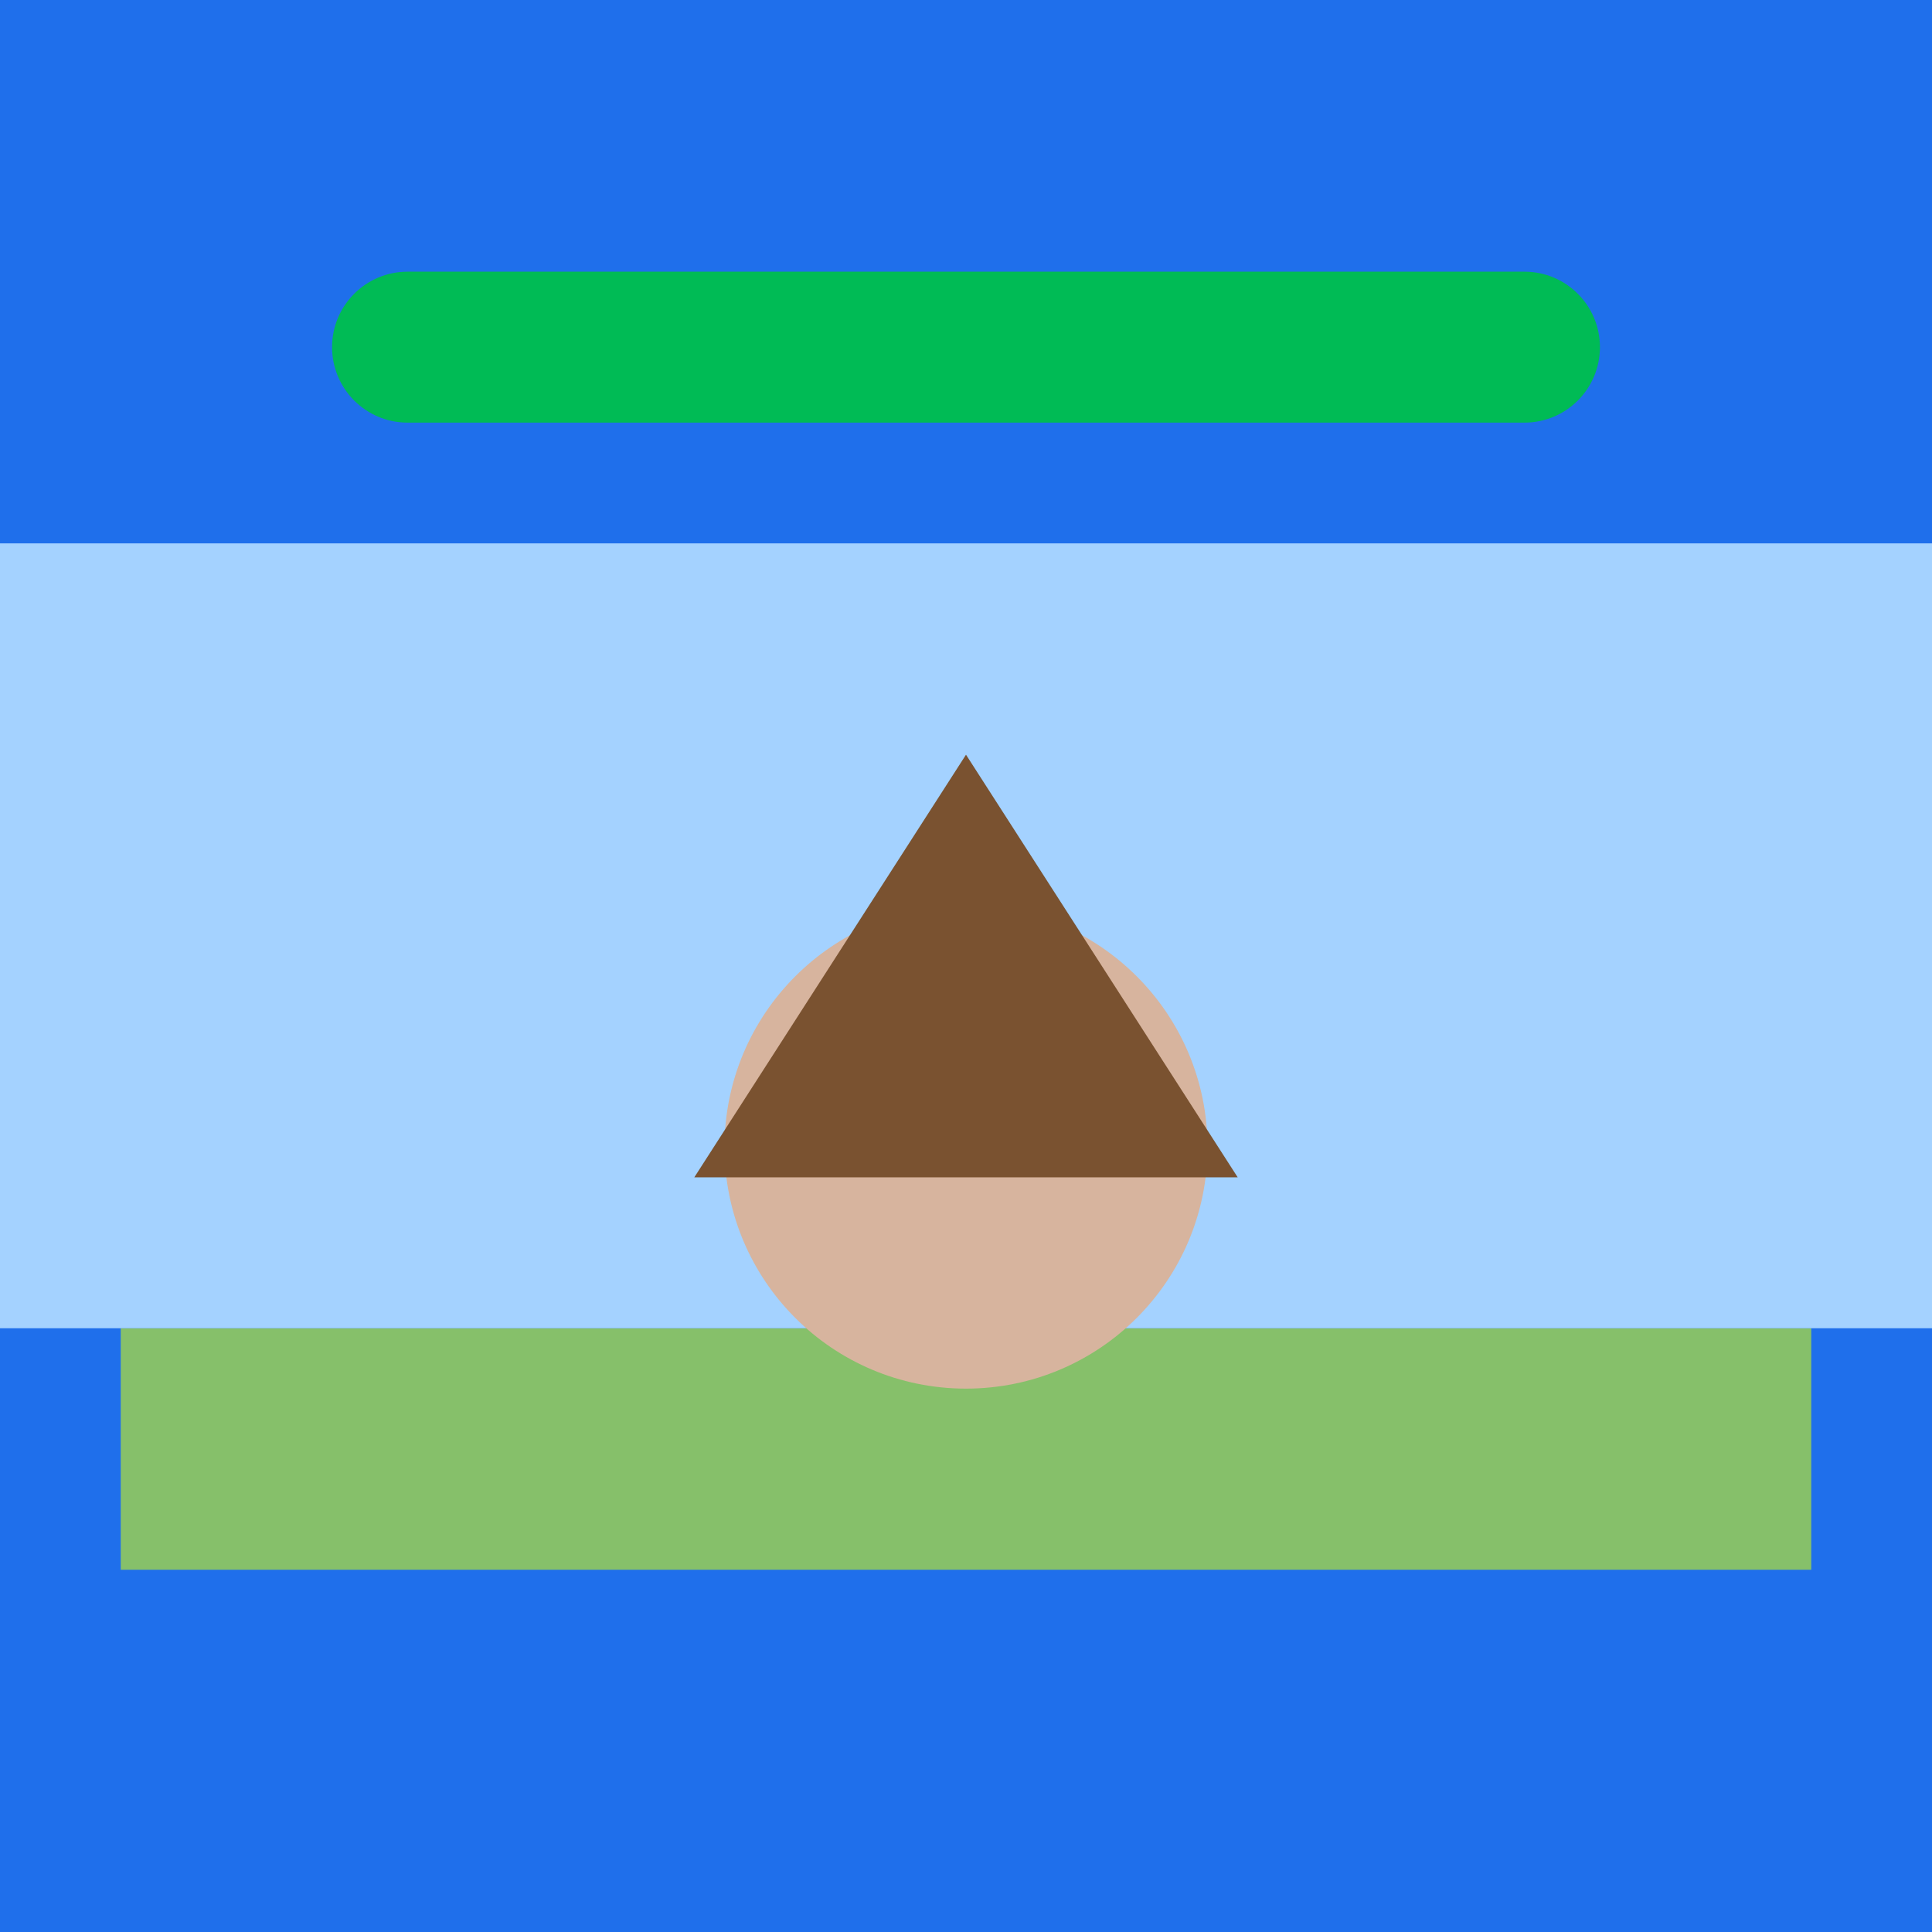
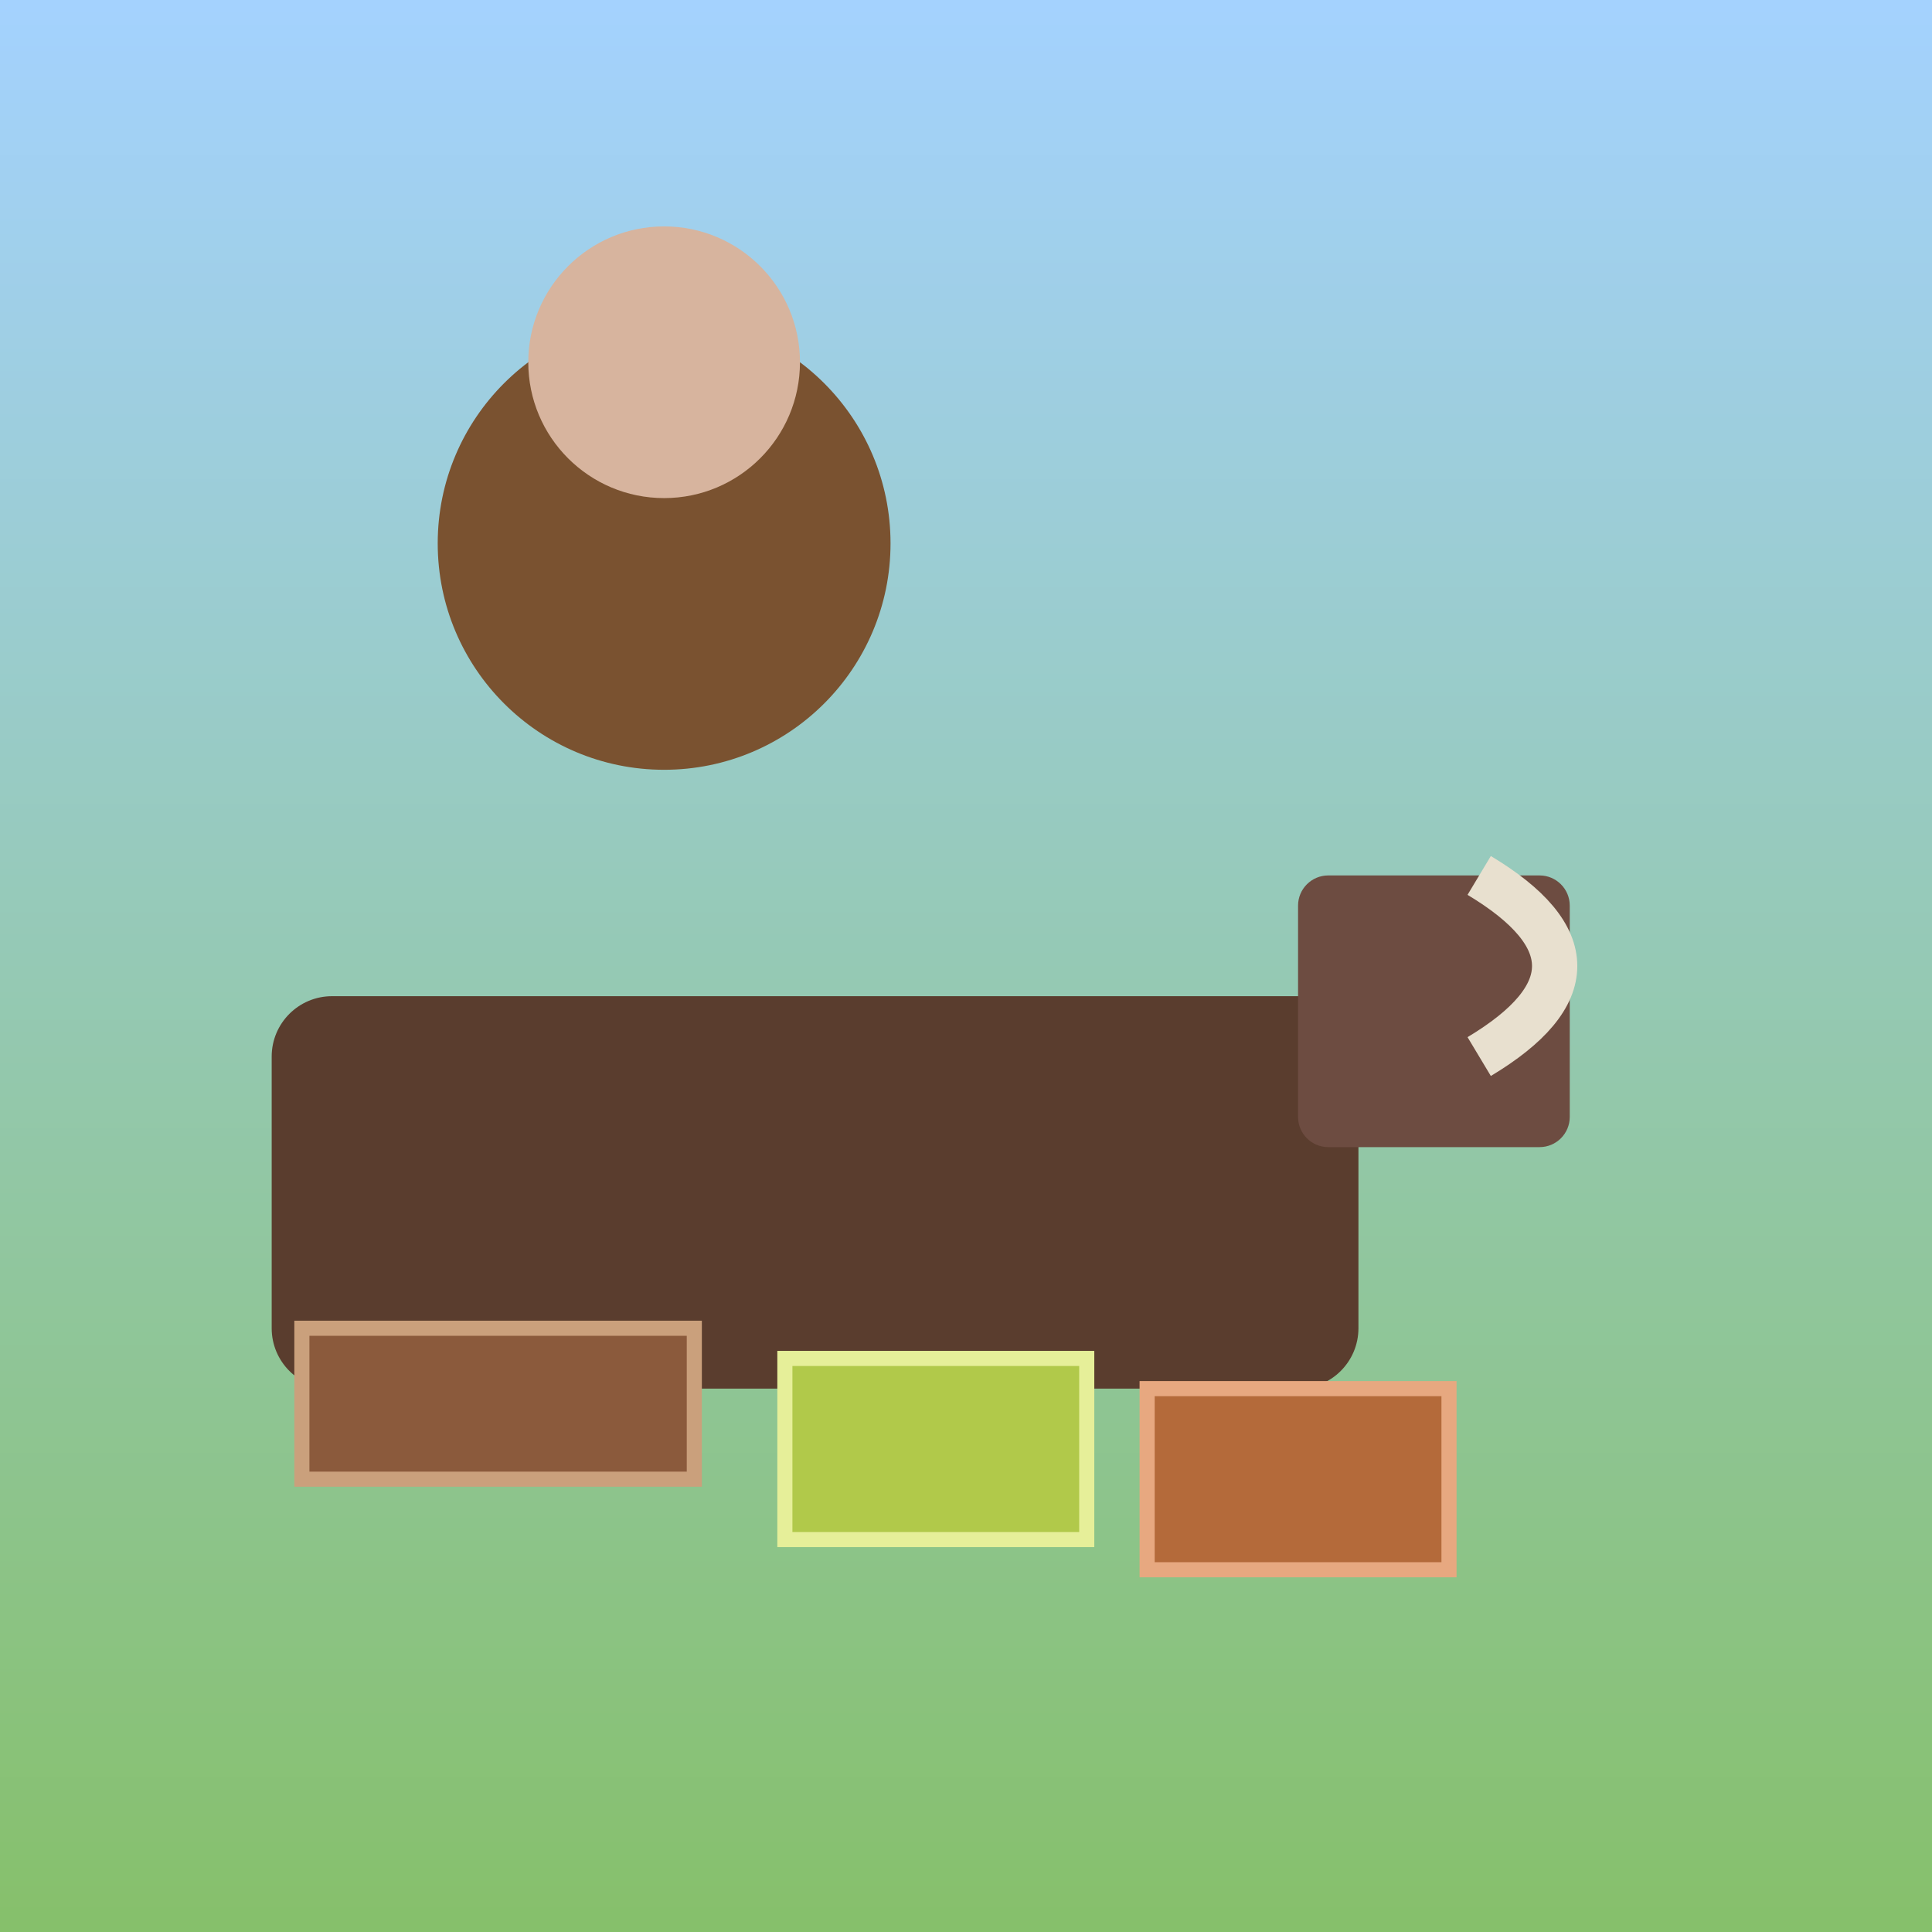
<svg xmlns="http://www.w3.org/2000/svg" width="128" height="128">
-   <rect width="128" height="128" fill="#1f6feb" />
-   <rect x="8" y="88" width="112" height="16" fill="#86c06a" />
-   <rect x="0" y="36" width="128" height="52" fill="#a4d2ff" />
-   <circle cx="64" cy="76" r="16" fill="#d7b49e" />
-   <path d="M64 50 l18 28 h-36 z" fill="#7a5230" />
-   <rect x="22" y="18" width="84" height="10" rx="5" fill="#0b5" />
+   <defs>
+     <linearGradient id="g" x1="0" y1="0" x2="0" y2="1">
+       <stop offset="0" stop-color="#a4d2ff" />
+       <stop offset="1" stop-color="#86c06a" />
+     </linearGradient>
+   </defs>
+   <rect width="128" height="128" fill="url(#g)" />
+   <rect x="18" y="66" width="72" height="26" rx="4" ry="4" fill="#5a3d2e" />
+   <rect x="86" y="58" width="18" height="18" rx="2" ry="2" fill="#6d4c41" />
+   <path d="M98 58 q10 6 0 12" fill="none" stroke="#e8e0cf" stroke-width="3" />
+   <rect x="20" y="88" width="26" height="10" fill="#8b5a3c" stroke="#caa07c" />
+   <rect x="52" y="90" width="20" height="12" fill="#b1c94a" stroke="#e6ef99" />
+   <rect x="76" y="92" width="20" height="12" fill="#b46a3a" stroke="#e7a880" />
+   <circle cx="44" cy="36" r="15" fill="#7a5230" />
+   <circle cx="44" cy="24" r="9" fill="#d7b49e" />
</svg>
